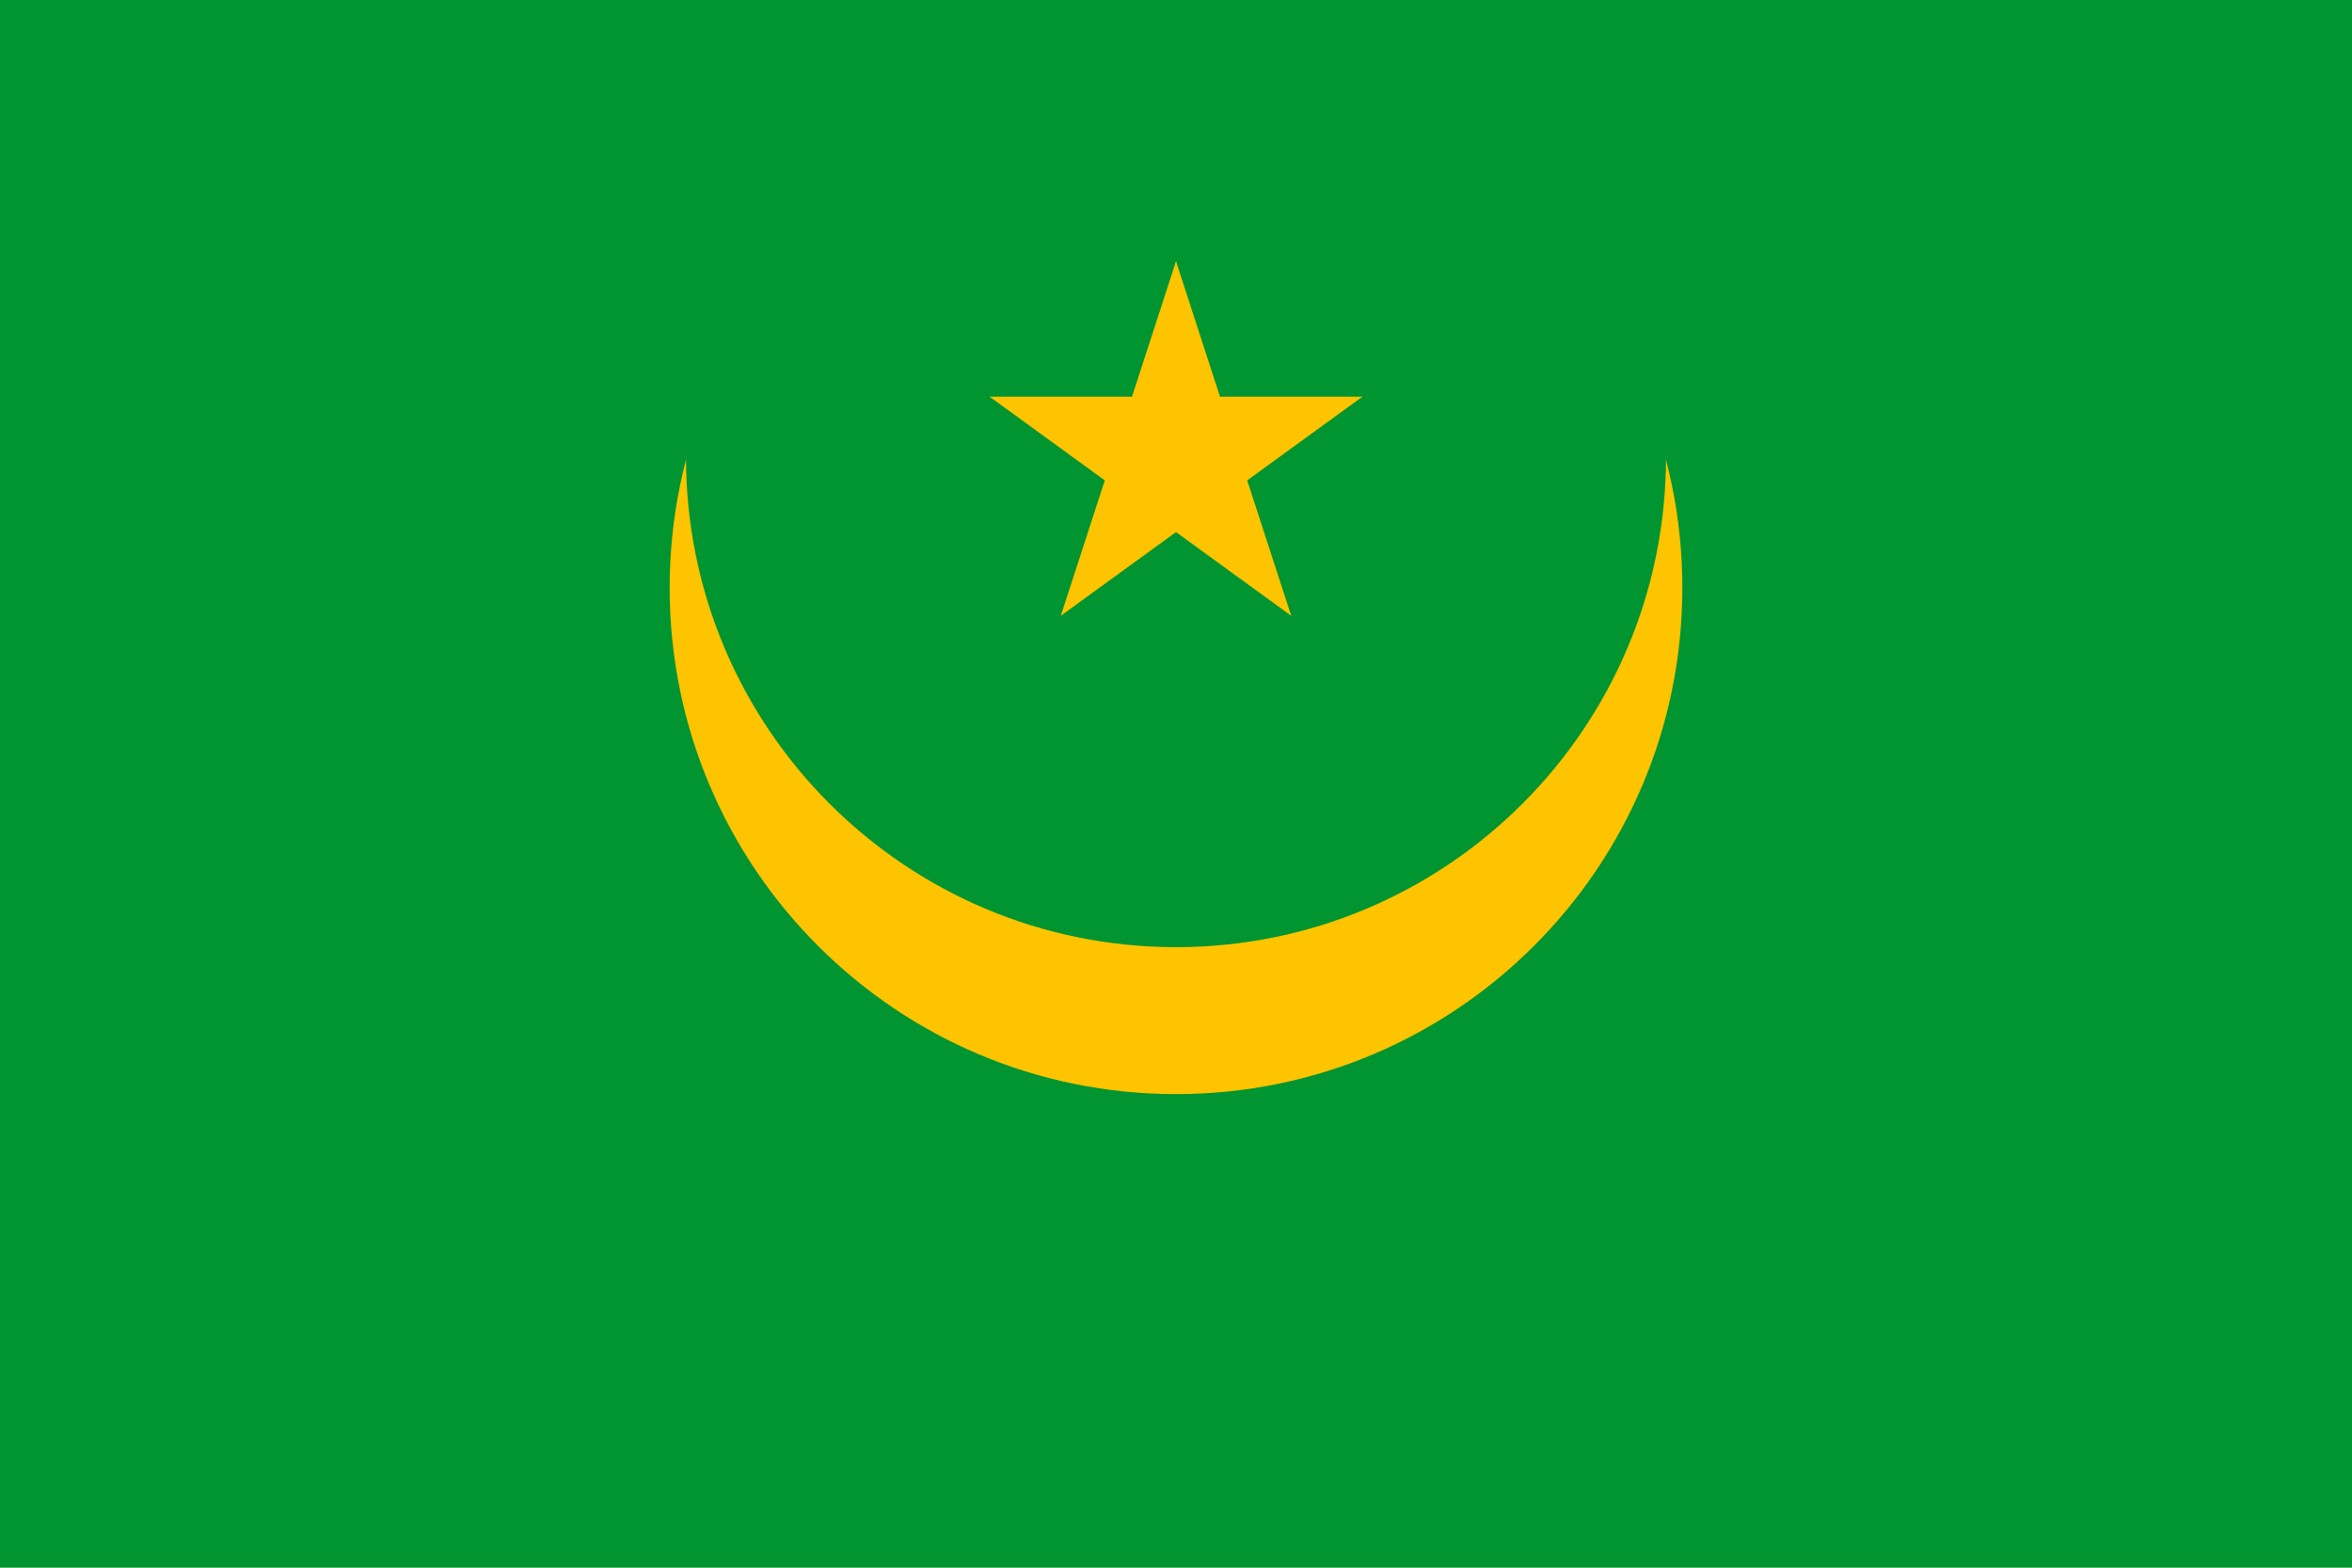
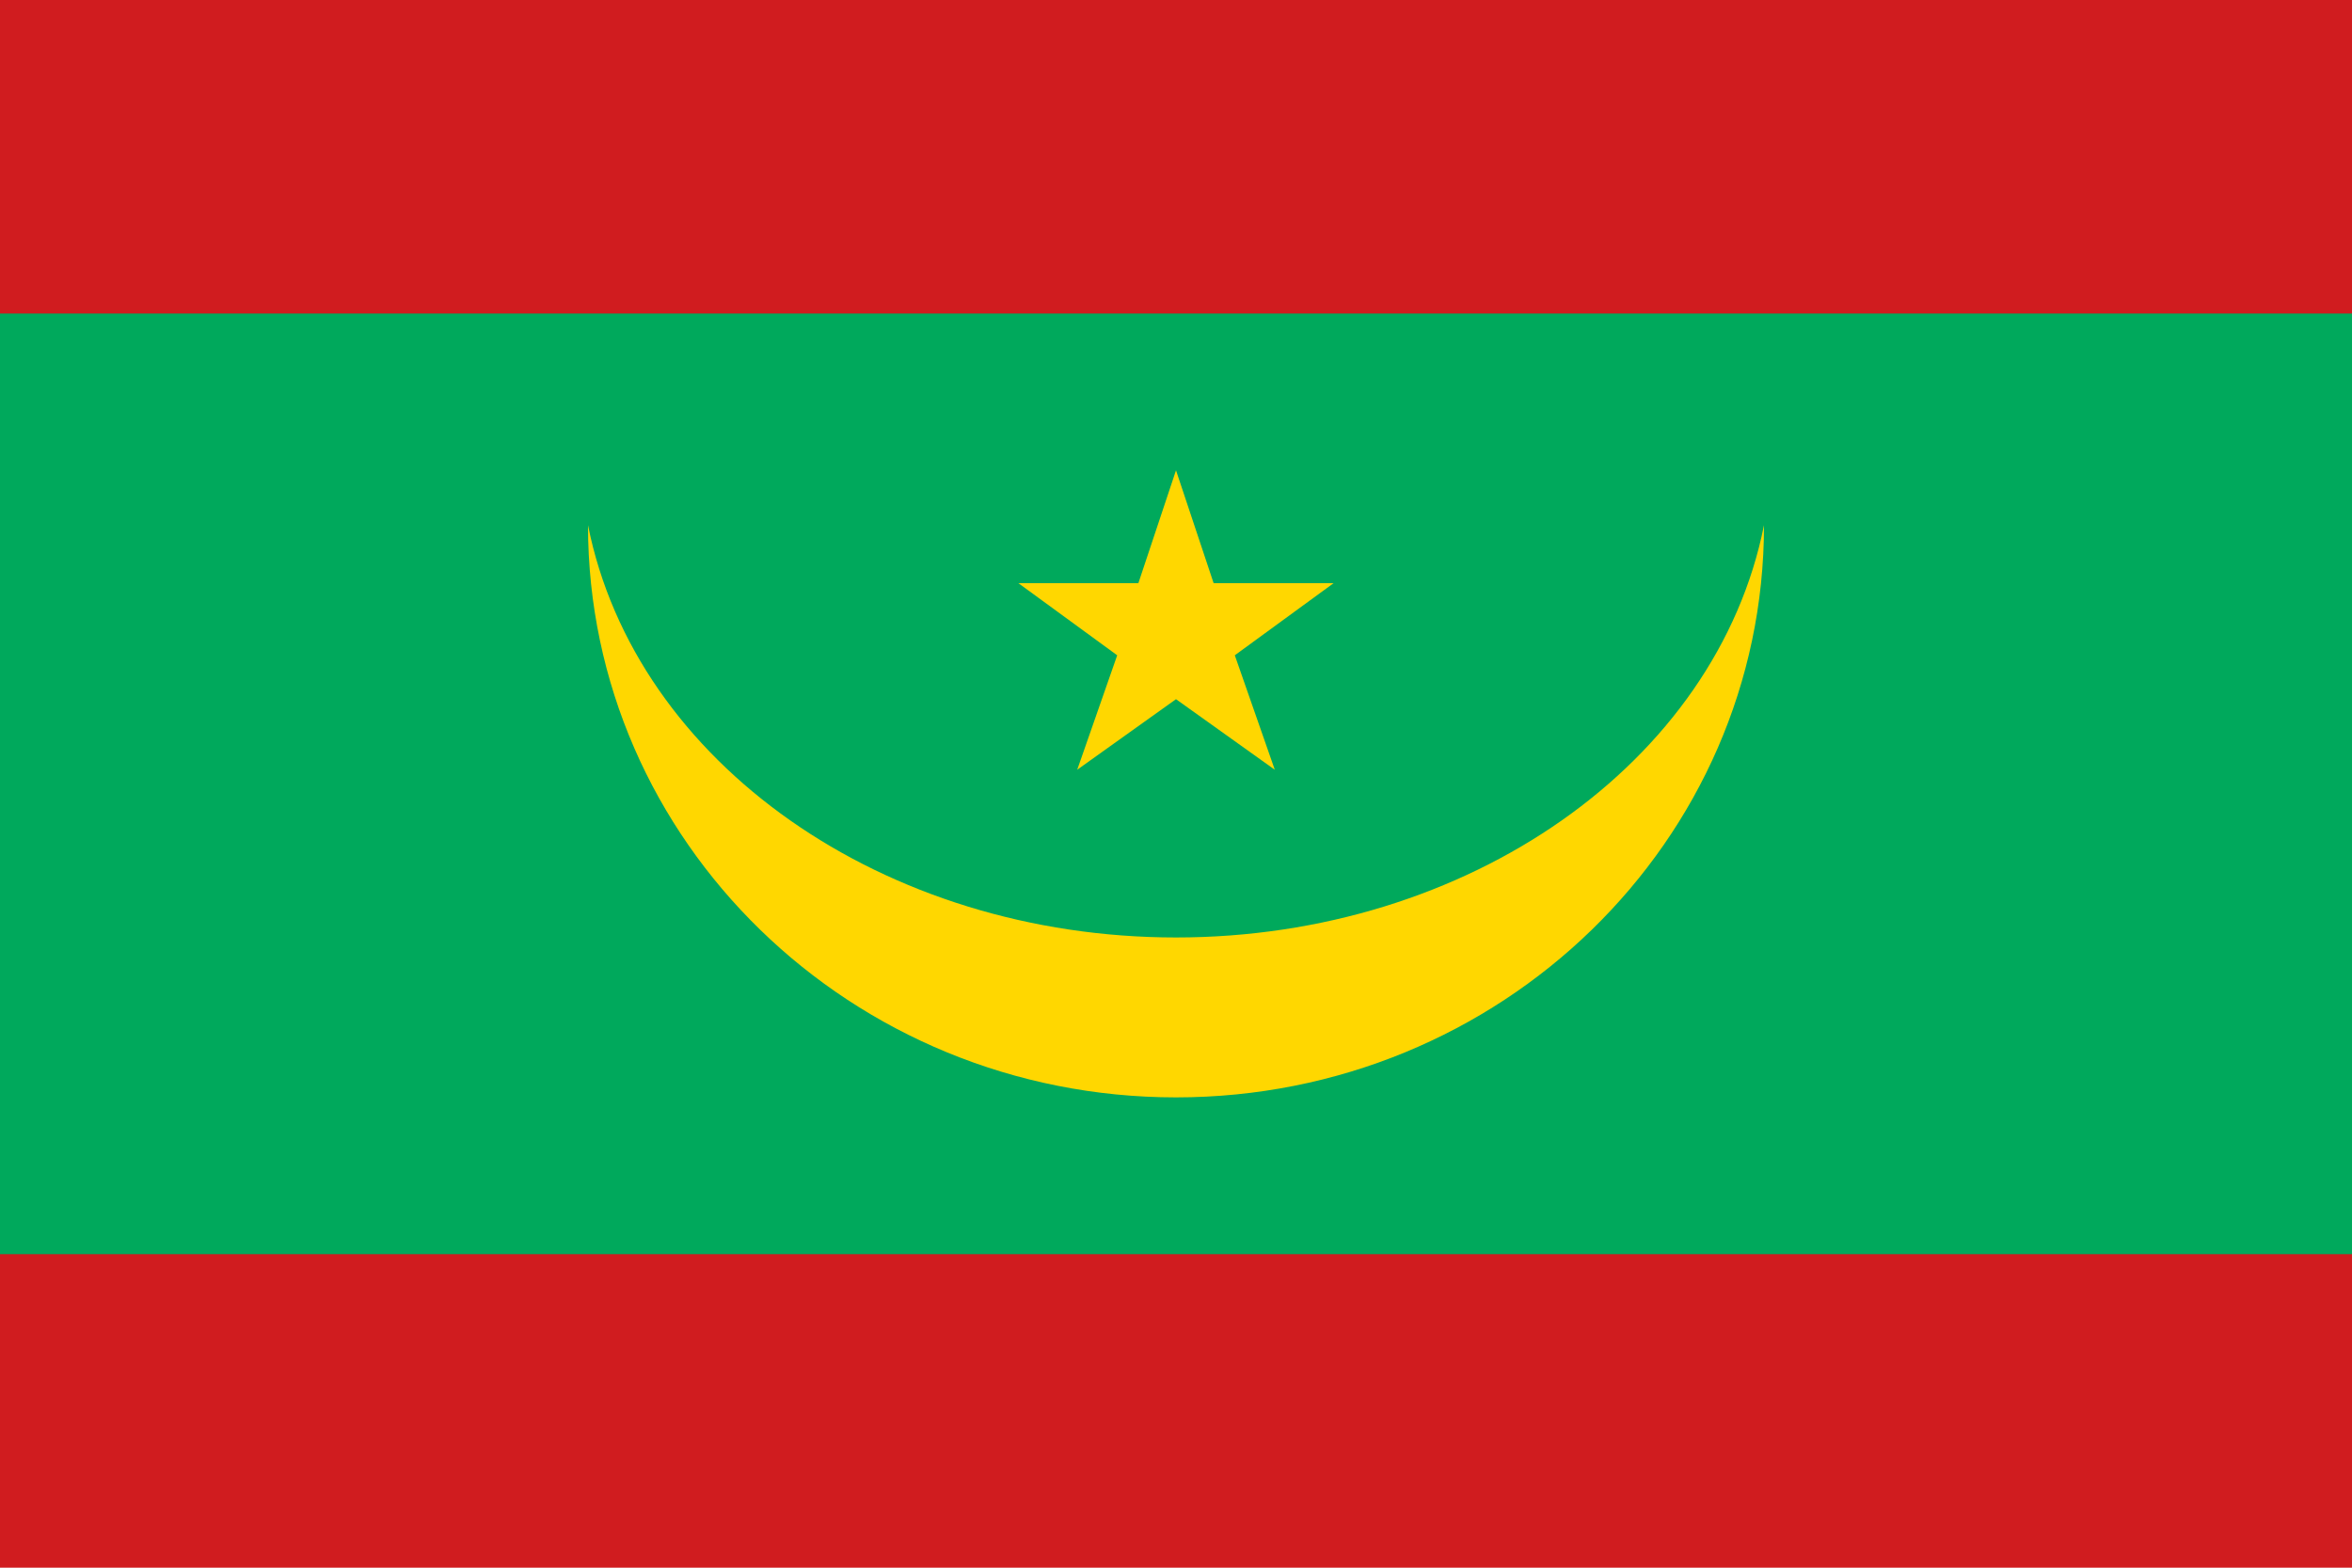
- <svg xmlns="http://www.w3.org/2000/svg" xmlns:xlink="http://www.w3.org/1999/xlink" width="900" height="600" viewBox="-72 -28 144 96" preserveAspectRatio="xMidYMid meet" zoomAndPan="magnify">
-   <rect x="-50%" y="-28" width="100%" height="100%" fill="#009530" />
-   <circle r="31" fill="#ffc400" cy="8" />
-   <path d="M -30,0 A 30,30 0 0,0 30,0 V -24 H -30" fill="#009530" />
-   <g transform="scale(12, 12)" fill="#ffc400">
-     <g id="cone">
-       <polygon id="triangle" points="0,0 0,1 0.5,1" transform="translate(0, -1) rotate(18)" />
-       <use xlink:href="#triangle" transform="scale(-1, 1)" />
-     </g>
-     <use xlink:href="#cone" transform="rotate(72)" />
-     <use xlink:href="#cone" transform="rotate(-72)" />
-     <use xlink:href="#cone" transform="rotate(144)" />
-     <use xlink:href="#cone" transform="rotate(-144)" />
-   </g>
+ <svg xmlns="http://www.w3.org/2000/svg" width="1200" height="800" viewBox=" 0 0 3000 2000">
+   <path fill="#d01c1f" d="M0 0H3000V2000H0z" />
+   <path fill="#00a95c" d="M0 400H3000V1600H0z" />
+   <path fill="#ffd700" d="M1299 744h153l48-144 48 144h153l-126 92 51 146-126-90-126 90 51-146zM750 670a 760.093 628 0 0 0 1500 0 750 730 0 0 1-1500 0z" />
</svg>
